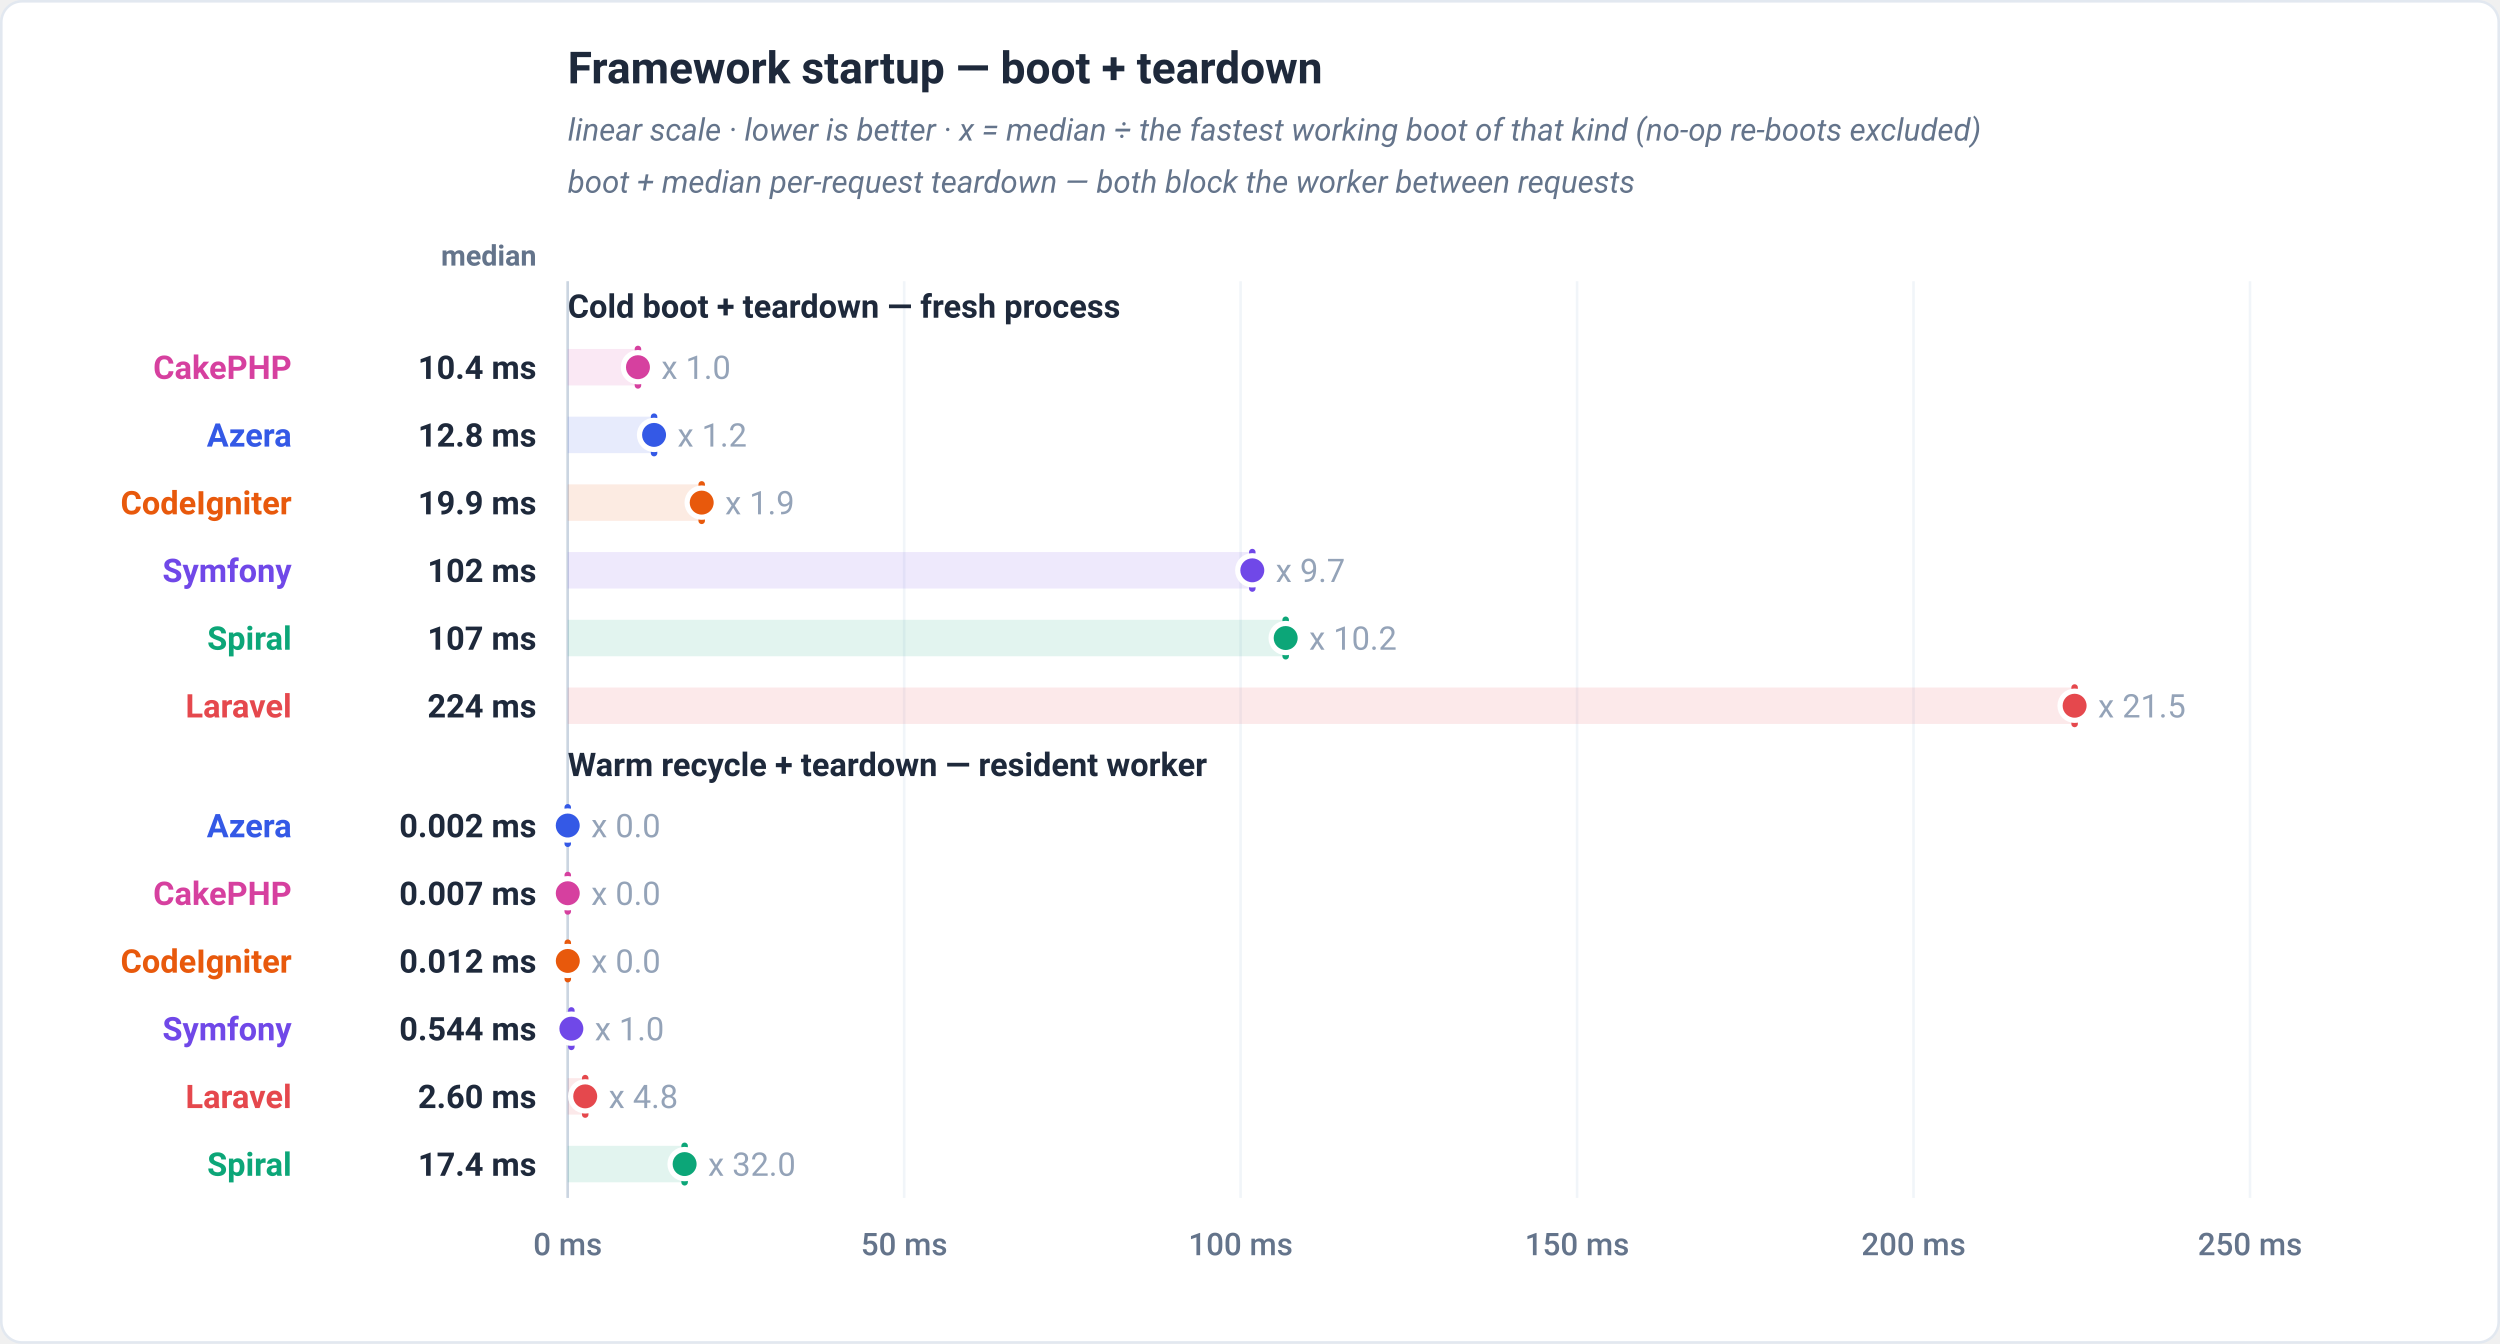
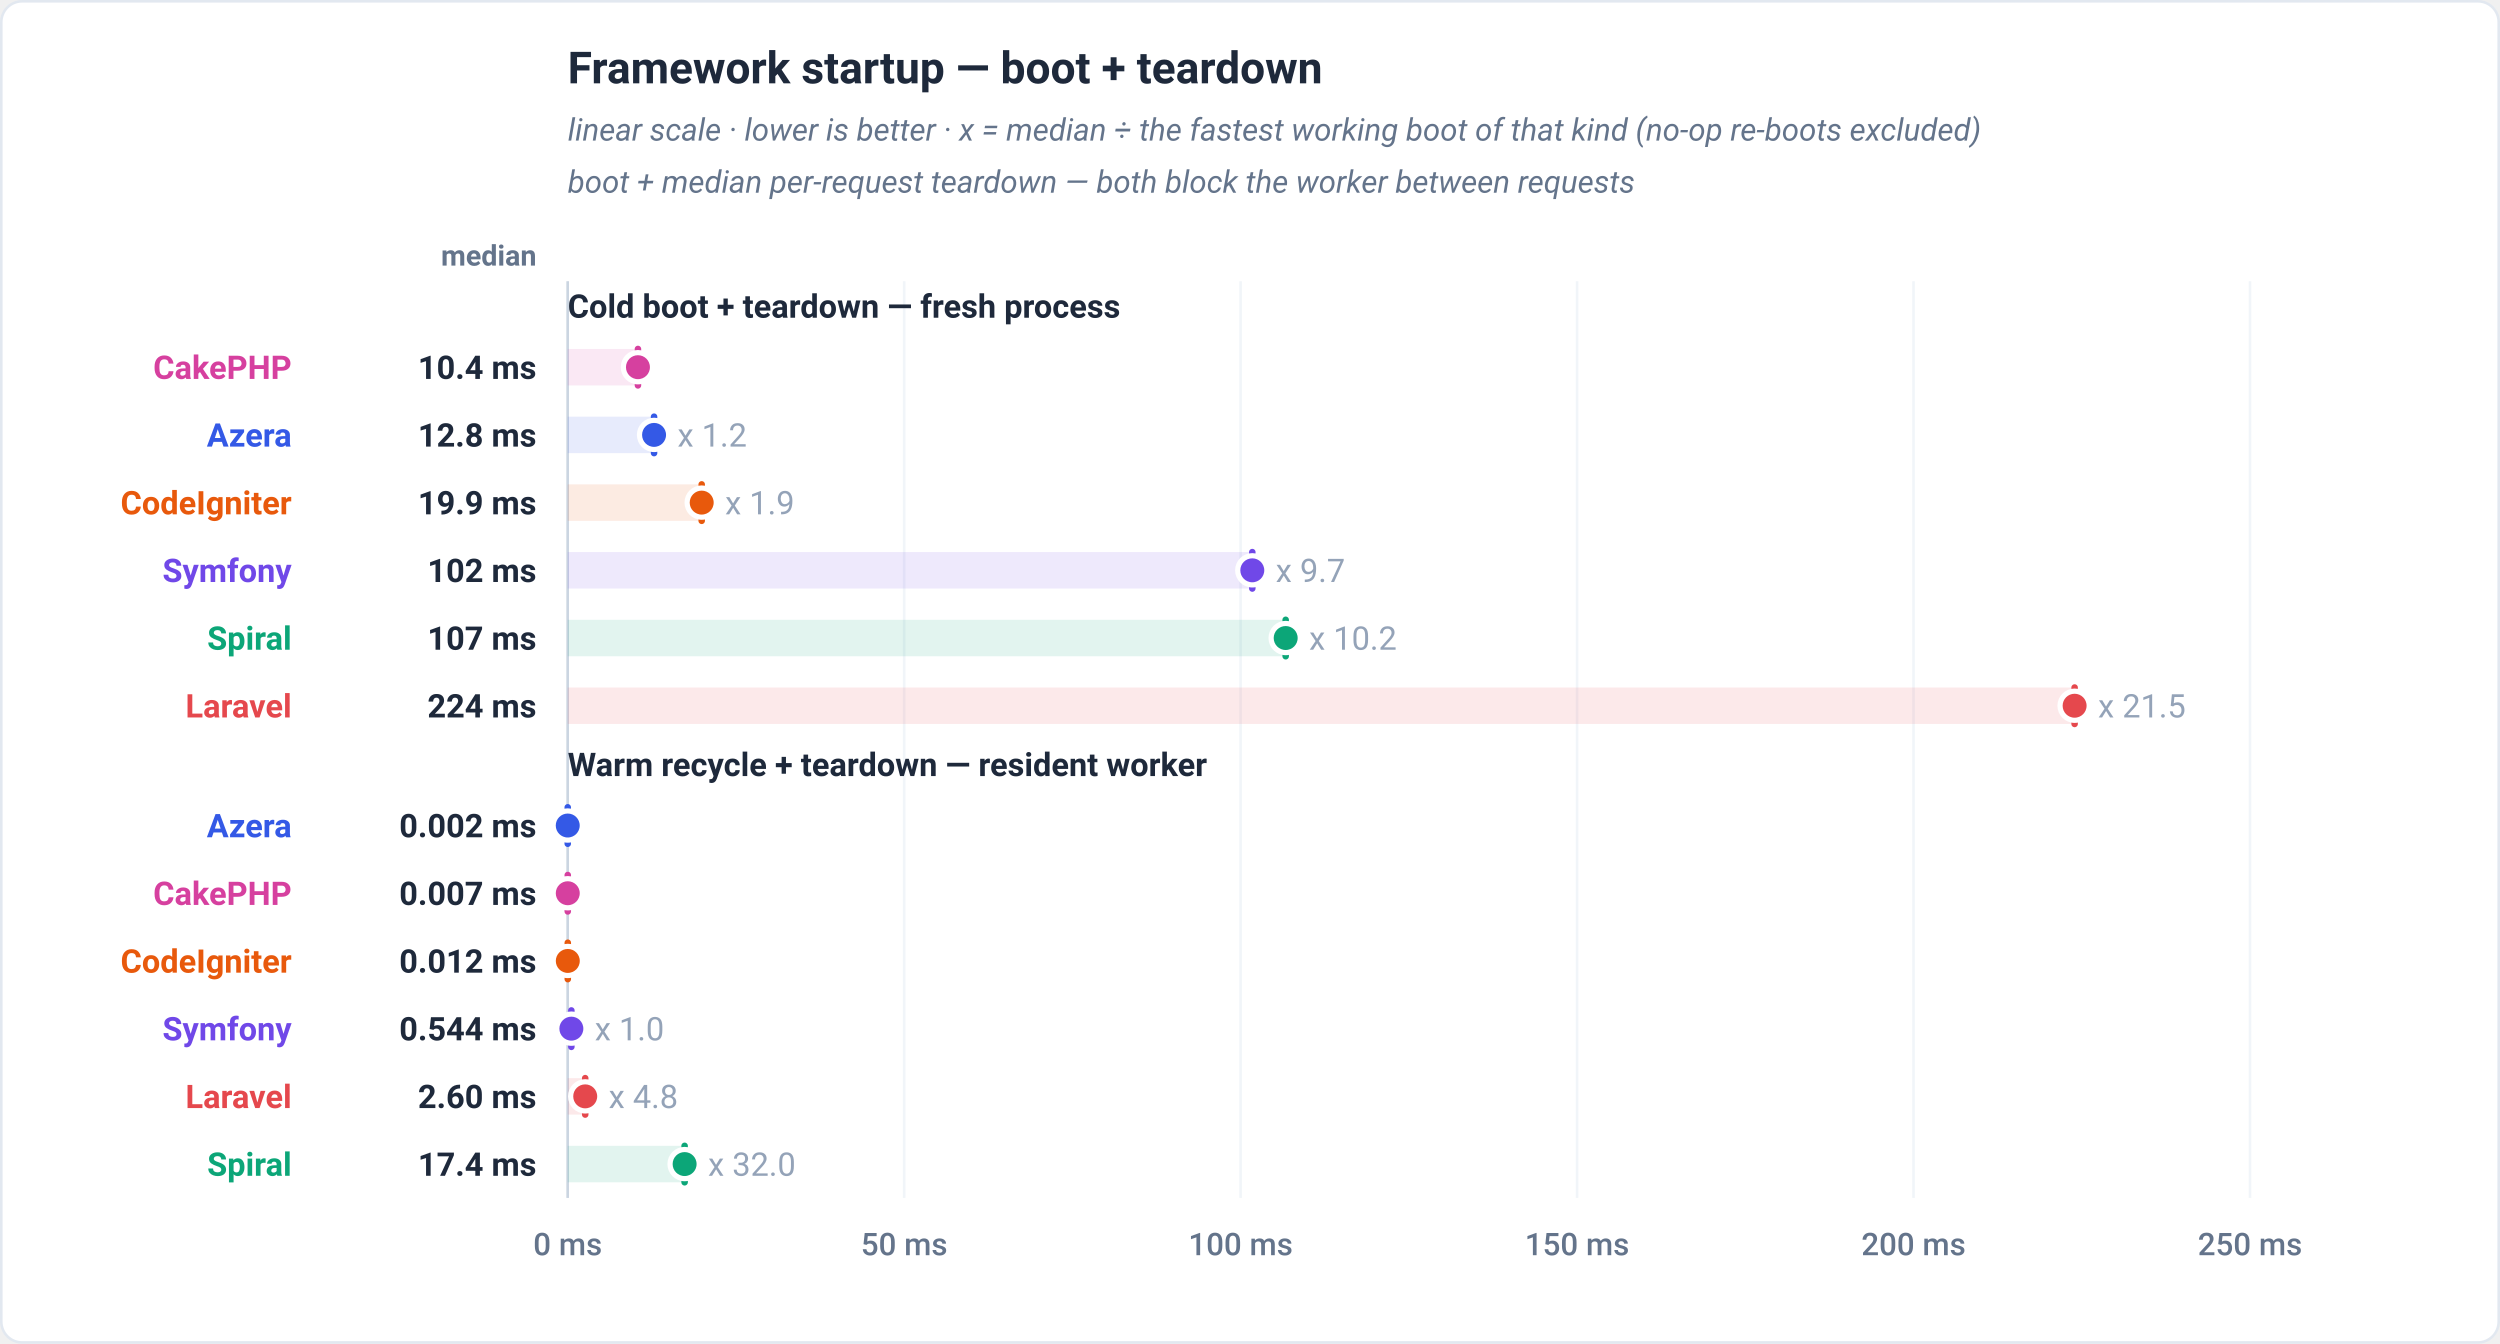
<svg xmlns="http://www.w3.org/2000/svg" viewBox="0 0 960 516" width="960" height="516" role="img" font-family="-apple-system,BlinkMacSystemFont,'Segoe UI',Roboto,Helvetica,Arial,sans-serif">
  <rect x="0.5" y="0.5" width="959" height="515" rx="8" fill="#ffffff" stroke="#e2e8f0" />
  <text x="218" y="32" font-family="-apple-system,BlinkMacSystemFont,'Segoe UI',Roboto,Helvetica,Arial,sans-serif" font-size="17" font-weight="700" fill="#1e293b" text-anchor="start">Framework startup — boot + teardown</text>
  <text x="218" y="54" font-family="-apple-system,BlinkMacSystemFont,'Segoe UI',Roboto,Helvetica,Arial,sans-serif" font-size="12" font-weight="400" fill="#64748b" text-anchor="start" font-style="italic">linear scale · lower is better · x = median ÷ the fastest working boot of that kind (no-op re-boots excluded)</text>
  <text x="218" y="74" font-family="-apple-system,BlinkMacSystemFont,'Segoe UI',Roboto,Helvetica,Arial,sans-serif" font-size="12" font-weight="400" fill="#64748b" text-anchor="start" font-style="italic">boot + median per-request teardown — both block the worker between requests</text>
  <text x="206" y="102" font-family="-apple-system,BlinkMacSystemFont,'Segoe UI',Roboto,Helvetica,Arial,sans-serif" font-size="11" font-weight="600" fill="#64748b" text-anchor="end">median</text>
  <line x1="218" y1="108" x2="218" y2="460" stroke="#f1f5f9" stroke-width="1" />
  <text x="218" y="482" font-family="-apple-system,BlinkMacSystemFont,'Segoe UI',Roboto,Helvetica,Arial,sans-serif" font-size="12" font-weight="500" fill="#64748b" text-anchor="middle">0 ms</text>
  <line x1="347.2" y1="108" x2="347.2" y2="460" stroke="#f1f5f9" stroke-width="1" />
  <text x="347.2" y="482" font-family="-apple-system,BlinkMacSystemFont,'Segoe UI',Roboto,Helvetica,Arial,sans-serif" font-size="12" font-weight="500" fill="#64748b" text-anchor="middle">50 ms</text>
  <line x1="476.4" y1="108" x2="476.4" y2="460" stroke="#f1f5f9" stroke-width="1" />
  <text x="476.4" y="482" font-family="-apple-system,BlinkMacSystemFont,'Segoe UI',Roboto,Helvetica,Arial,sans-serif" font-size="12" font-weight="500" fill="#64748b" text-anchor="middle">100 ms</text>
  <line x1="605.6" y1="108" x2="605.6" y2="460" stroke="#f1f5f9" stroke-width="1" />
  <text x="605.6" y="482" font-family="-apple-system,BlinkMacSystemFont,'Segoe UI',Roboto,Helvetica,Arial,sans-serif" font-size="12" font-weight="500" fill="#64748b" text-anchor="middle">150 ms</text>
  <line x1="734.8" y1="108" x2="734.8" y2="460" stroke="#f1f5f9" stroke-width="1" />
  <text x="734.8" y="482" font-family="-apple-system,BlinkMacSystemFont,'Segoe UI',Roboto,Helvetica,Arial,sans-serif" font-size="12" font-weight="500" fill="#64748b" text-anchor="middle">200 ms</text>
  <line x1="864" y1="108" x2="864" y2="460" stroke="#f1f5f9" stroke-width="1" />
  <text x="864" y="482" font-family="-apple-system,BlinkMacSystemFont,'Segoe UI',Roboto,Helvetica,Arial,sans-serif" font-size="12" font-weight="500" fill="#64748b" text-anchor="middle">250 ms</text>
  <line x1="218" y1="108" x2="218" y2="460" stroke="#cbd5e1" stroke-width="1" />
  <text x="218" y="122" font-family="-apple-system,BlinkMacSystemFont,'Segoe UI',Roboto,Helvetica,Arial,sans-serif" font-size="12.5" font-weight="700" fill="#1e293b" text-anchor="start">Cold boot + teardown — fresh process</text>
  <rect x="218" y="134" width="26.97" height="14" fill="#d6409f" fill-opacity="0.12" />
  <line x1="244.97" y1="141" x2="244.97" y2="141" stroke="#d6409f" stroke-width="2.5" stroke-linecap="round" opacity="0.5" />
  <line x1="244.97" y1="134" x2="244.97" y2="148" stroke="#d6409f" stroke-width="2.5" stroke-linecap="round" />
  <circle cx="244.97" cy="141" r="5.6" fill="#d6409f" stroke="#ffffff" stroke-width="2" />
-   <text x="253.97" y="145.5" font-family="-apple-system,BlinkMacSystemFont,'Segoe UI',Roboto,Helvetica,Arial,sans-serif" font-size="12.5" font-weight="400" fill="#94a3b8" text-anchor="start" stroke="#ffffff" stroke-width="3" paint-order="stroke" stroke-linejoin="round">x 1.0</text>
  <text x="112" y="145.5" font-family="-apple-system,BlinkMacSystemFont,'Segoe UI',Roboto,Helvetica,Arial,sans-serif" font-size="12.5" font-weight="700" fill="#d6409f" text-anchor="end">CakePHP</text>
  <text x="206" y="145.5" font-family="-apple-system,BlinkMacSystemFont,'Segoe UI',Roboto,Helvetica,Arial,sans-serif" font-size="12.5" font-weight="700" fill="#1e293b" text-anchor="end">10.4 ms</text>
  <rect x="218" y="160" width="33.16" height="14" fill="#3459e6" fill-opacity="0.12" />
  <line x1="251.16" y1="167" x2="251.16" y2="167" stroke="#3459e6" stroke-width="2.5" stroke-linecap="round" opacity="0.5" />
  <line x1="251.16" y1="160" x2="251.16" y2="174" stroke="#3459e6" stroke-width="2.5" stroke-linecap="round" />
  <circle cx="251.16" cy="167" r="5.6" fill="#3459e6" stroke="#ffffff" stroke-width="2" />
  <text x="260.16" y="171.5" font-family="-apple-system,BlinkMacSystemFont,'Segoe UI',Roboto,Helvetica,Arial,sans-serif" font-size="12.5" font-weight="400" fill="#94a3b8" text-anchor="start" stroke="#ffffff" stroke-width="3" paint-order="stroke" stroke-linejoin="round">x 1.2</text>
  <text x="112" y="171.5" font-family="-apple-system,BlinkMacSystemFont,'Segoe UI',Roboto,Helvetica,Arial,sans-serif" font-size="12.5" font-weight="700" fill="#3459e6" text-anchor="end">Azera</text>
  <text x="206" y="171.5" font-family="-apple-system,BlinkMacSystemFont,'Segoe UI',Roboto,Helvetica,Arial,sans-serif" font-size="12.5" font-weight="700" fill="#1e293b" text-anchor="end">12.8 ms</text>
  <rect x="218" y="186" width="51.45" height="14" fill="#e8590c" fill-opacity="0.12" />
  <line x1="269.45" y1="193" x2="269.45" y2="193" stroke="#e8590c" stroke-width="2.5" stroke-linecap="round" opacity="0.5" />
  <line x1="269.45" y1="186" x2="269.45" y2="200" stroke="#e8590c" stroke-width="2.5" stroke-linecap="round" />
  <circle cx="269.45" cy="193" r="5.6" fill="#e8590c" stroke="#ffffff" stroke-width="2" />
  <text x="278.45" y="197.5" font-family="-apple-system,BlinkMacSystemFont,'Segoe UI',Roboto,Helvetica,Arial,sans-serif" font-size="12.5" font-weight="400" fill="#94a3b8" text-anchor="start" stroke="#ffffff" stroke-width="3" paint-order="stroke" stroke-linejoin="round">x 1.9</text>
  <text x="112" y="197.5" font-family="-apple-system,BlinkMacSystemFont,'Segoe UI',Roboto,Helvetica,Arial,sans-serif" font-size="12.5" font-weight="700" fill="#e8590c" text-anchor="end">CodeIgniter</text>
  <text x="206" y="197.5" font-family="-apple-system,BlinkMacSystemFont,'Segoe UI',Roboto,Helvetica,Arial,sans-serif" font-size="12.5" font-weight="700" fill="#1e293b" text-anchor="end">19.9 ms</text>
  <rect x="218" y="212" width="262.88" height="14" fill="#7048e8" fill-opacity="0.12" />
  <line x1="480.88" y1="219" x2="480.88" y2="219" stroke="#7048e8" stroke-width="2.5" stroke-linecap="round" opacity="0.5" />
  <line x1="480.88" y1="212" x2="480.88" y2="226" stroke="#7048e8" stroke-width="2.5" stroke-linecap="round" />
  <circle cx="480.88" cy="219" r="5.6" fill="#7048e8" stroke="#ffffff" stroke-width="2" />
  <text x="489.88" y="223.5" font-family="-apple-system,BlinkMacSystemFont,'Segoe UI',Roboto,Helvetica,Arial,sans-serif" font-size="12.5" font-weight="400" fill="#94a3b8" text-anchor="start" stroke="#ffffff" stroke-width="3" paint-order="stroke" stroke-linejoin="round">x 9.7</text>
  <text x="112" y="223.5" font-family="-apple-system,BlinkMacSystemFont,'Segoe UI',Roboto,Helvetica,Arial,sans-serif" font-size="12.5" font-weight="700" fill="#7048e8" text-anchor="end">Symfony</text>
  <text x="206" y="223.5" font-family="-apple-system,BlinkMacSystemFont,'Segoe UI',Roboto,Helvetica,Arial,sans-serif" font-size="12.5" font-weight="700" fill="#1e293b" text-anchor="end">102 ms</text>
  <rect x="218" y="238" width="275.7" height="14" fill="#0ca678" fill-opacity="0.12" />
  <line x1="493.7" y1="245" x2="493.7" y2="245" stroke="#0ca678" stroke-width="2.5" stroke-linecap="round" opacity="0.5" />
  <line x1="493.7" y1="238" x2="493.7" y2="252" stroke="#0ca678" stroke-width="2.5" stroke-linecap="round" />
  <circle cx="493.7" cy="245" r="5.6" fill="#0ca678" stroke="#ffffff" stroke-width="2" />
  <text x="502.7" y="249.5" font-family="-apple-system,BlinkMacSystemFont,'Segoe UI',Roboto,Helvetica,Arial,sans-serif" font-size="12.5" font-weight="400" fill="#94a3b8" text-anchor="start" stroke="#ffffff" stroke-width="3" paint-order="stroke" stroke-linejoin="round">x 10.2</text>
  <text x="112" y="249.5" font-family="-apple-system,BlinkMacSystemFont,'Segoe UI',Roboto,Helvetica,Arial,sans-serif" font-size="12.5" font-weight="700" fill="#0ca678" text-anchor="end">Spiral</text>
  <text x="206" y="249.5" font-family="-apple-system,BlinkMacSystemFont,'Segoe UI',Roboto,Helvetica,Arial,sans-serif" font-size="12.5" font-weight="700" fill="#1e293b" text-anchor="end">107 ms</text>
  <rect x="218" y="264" width="578.65" height="14" fill="#e5484d" fill-opacity="0.12" />
  <line x1="796.65" y1="271" x2="796.65" y2="271" stroke="#e5484d" stroke-width="2.5" stroke-linecap="round" opacity="0.5" />
  <line x1="796.65" y1="264" x2="796.65" y2="278" stroke="#e5484d" stroke-width="2.5" stroke-linecap="round" />
  <circle cx="796.65" cy="271" r="5.6" fill="#e5484d" stroke="#ffffff" stroke-width="2" />
  <text x="805.65" y="275.5" font-family="-apple-system,BlinkMacSystemFont,'Segoe UI',Roboto,Helvetica,Arial,sans-serif" font-size="12.5" font-weight="400" fill="#94a3b8" text-anchor="start" stroke="#ffffff" stroke-width="3" paint-order="stroke" stroke-linejoin="round">x 21.5</text>
  <text x="112" y="275.5" font-family="-apple-system,BlinkMacSystemFont,'Segoe UI',Roboto,Helvetica,Arial,sans-serif" font-size="12.5" font-weight="700" fill="#e5484d" text-anchor="end">Laravel</text>
  <text x="206" y="275.5" font-family="-apple-system,BlinkMacSystemFont,'Segoe UI',Roboto,Helvetica,Arial,sans-serif" font-size="12.5" font-weight="700" fill="#1e293b" text-anchor="end">224 ms</text>
  <text x="218" y="298" font-family="-apple-system,BlinkMacSystemFont,'Segoe UI',Roboto,Helvetica,Arial,sans-serif" font-size="12.5" font-weight="700" fill="#1e293b" text-anchor="start">Warm recycle + teardown — resident worker</text>
  <rect x="218" y="310" width="0.01" height="14" fill="#3459e6" fill-opacity="0.12" />
  <line x1="218.01" y1="317" x2="218.01" y2="317" stroke="#3459e6" stroke-width="2.5" stroke-linecap="round" opacity="0.5" />
  <line x1="218.01" y1="310" x2="218.01" y2="324" stroke="#3459e6" stroke-width="2.5" stroke-linecap="round" />
  <circle cx="218.01" cy="317" r="5.6" fill="#3459e6" stroke="#ffffff" stroke-width="2" />
-   <text x="227.01" y="321.5" font-family="-apple-system,BlinkMacSystemFont,'Segoe UI',Roboto,Helvetica,Arial,sans-serif" font-size="12.5" font-weight="400" fill="#94a3b8" text-anchor="start" stroke="#ffffff" stroke-width="3" paint-order="stroke" stroke-linejoin="round">x 0.0</text>
  <text x="112" y="321.5" font-family="-apple-system,BlinkMacSystemFont,'Segoe UI',Roboto,Helvetica,Arial,sans-serif" font-size="12.5" font-weight="700" fill="#3459e6" text-anchor="end">Azera</text>
  <text x="206" y="321.5" font-family="-apple-system,BlinkMacSystemFont,'Segoe UI',Roboto,Helvetica,Arial,sans-serif" font-size="12.5" font-weight="700" fill="#1e293b" text-anchor="end">0.002 ms</text>
  <rect x="218" y="336" width="0.02" height="14" fill="#d6409f" fill-opacity="0.12" />
  <line x1="218.02" y1="343" x2="218.02" y2="343" stroke="#d6409f" stroke-width="2.5" stroke-linecap="round" opacity="0.5" />
  <line x1="218.02" y1="336" x2="218.02" y2="350" stroke="#d6409f" stroke-width="2.5" stroke-linecap="round" />
  <circle cx="218.02" cy="343" r="5.6" fill="#d6409f" stroke="#ffffff" stroke-width="2" />
-   <text x="227.02" y="347.5" font-family="-apple-system,BlinkMacSystemFont,'Segoe UI',Roboto,Helvetica,Arial,sans-serif" font-size="12.5" font-weight="400" fill="#94a3b8" text-anchor="start" stroke="#ffffff" stroke-width="3" paint-order="stroke" stroke-linejoin="round">x 0.0</text>
  <text x="112" y="347.5" font-family="-apple-system,BlinkMacSystemFont,'Segoe UI',Roboto,Helvetica,Arial,sans-serif" font-size="12.5" font-weight="700" fill="#d6409f" text-anchor="end">CakePHP</text>
  <text x="206" y="347.5" font-family="-apple-system,BlinkMacSystemFont,'Segoe UI',Roboto,Helvetica,Arial,sans-serif" font-size="12.5" font-weight="700" fill="#1e293b" text-anchor="end">0.007 ms</text>
  <rect x="218" y="362" width="0.03" height="14" fill="#e8590c" fill-opacity="0.12" />
  <line x1="218.03" y1="369" x2="218.03" y2="369" stroke="#e8590c" stroke-width="2.5" stroke-linecap="round" opacity="0.5" />
  <line x1="218.03" y1="362" x2="218.03" y2="376" stroke="#e8590c" stroke-width="2.5" stroke-linecap="round" />
  <circle cx="218.03" cy="369" r="5.6" fill="#e8590c" stroke="#ffffff" stroke-width="2" />
-   <text x="227.03" y="373.5" font-family="-apple-system,BlinkMacSystemFont,'Segoe UI',Roboto,Helvetica,Arial,sans-serif" font-size="12.5" font-weight="400" fill="#94a3b8" text-anchor="start" stroke="#ffffff" stroke-width="3" paint-order="stroke" stroke-linejoin="round">x 0.0</text>
  <text x="112" y="373.5" font-family="-apple-system,BlinkMacSystemFont,'Segoe UI',Roboto,Helvetica,Arial,sans-serif" font-size="12.5" font-weight="700" fill="#e8590c" text-anchor="end">CodeIgniter</text>
  <text x="206" y="373.5" font-family="-apple-system,BlinkMacSystemFont,'Segoe UI',Roboto,Helvetica,Arial,sans-serif" font-size="12.5" font-weight="700" fill="#1e293b" text-anchor="end">0.012 ms</text>
  <rect x="218" y="388" width="1.4" height="14" fill="#7048e8" fill-opacity="0.12" />
  <line x1="219.4" y1="395" x2="219.4" y2="395" stroke="#7048e8" stroke-width="2.5" stroke-linecap="round" opacity="0.5" />
  <line x1="219.4" y1="388" x2="219.4" y2="402" stroke="#7048e8" stroke-width="2.5" stroke-linecap="round" />
  <circle cx="219.4" cy="395" r="5.6" fill="#7048e8" stroke="#ffffff" stroke-width="2" />
  <text x="228.4" y="399.5" font-family="-apple-system,BlinkMacSystemFont,'Segoe UI',Roboto,Helvetica,Arial,sans-serif" font-size="12.5" font-weight="400" fill="#94a3b8" text-anchor="start" stroke="#ffffff" stroke-width="3" paint-order="stroke" stroke-linejoin="round">x 1.0</text>
  <text x="112" y="399.5" font-family="-apple-system,BlinkMacSystemFont,'Segoe UI',Roboto,Helvetica,Arial,sans-serif" font-size="12.5" font-weight="700" fill="#7048e8" text-anchor="end">Symfony</text>
  <text x="206" y="399.5" font-family="-apple-system,BlinkMacSystemFont,'Segoe UI',Roboto,Helvetica,Arial,sans-serif" font-size="12.5" font-weight="700" fill="#1e293b" text-anchor="end">0.544 ms</text>
  <rect x="218" y="414" width="6.72" height="14" fill="#e5484d" fill-opacity="0.12" />
  <line x1="224.72" y1="421" x2="224.72" y2="421" stroke="#e5484d" stroke-width="2.5" stroke-linecap="round" opacity="0.5" />
  <line x1="224.72" y1="414" x2="224.72" y2="428" stroke="#e5484d" stroke-width="2.5" stroke-linecap="round" />
  <circle cx="224.72" cy="421" r="5.6" fill="#e5484d" stroke="#ffffff" stroke-width="2" />
  <text x="233.72" y="425.5" font-family="-apple-system,BlinkMacSystemFont,'Segoe UI',Roboto,Helvetica,Arial,sans-serif" font-size="12.5" font-weight="400" fill="#94a3b8" text-anchor="start" stroke="#ffffff" stroke-width="3" paint-order="stroke" stroke-linejoin="round">x 4.8</text>
  <text x="112" y="425.5" font-family="-apple-system,BlinkMacSystemFont,'Segoe UI',Roboto,Helvetica,Arial,sans-serif" font-size="12.5" font-weight="700" fill="#e5484d" text-anchor="end">Laravel</text>
  <text x="206" y="425.5" font-family="-apple-system,BlinkMacSystemFont,'Segoe UI',Roboto,Helvetica,Arial,sans-serif" font-size="12.5" font-weight="700" fill="#1e293b" text-anchor="end">2.60 ms</text>
  <rect x="218" y="440" width="44.89" height="14" fill="#0ca678" fill-opacity="0.12" />
  <line x1="262.89" y1="447" x2="262.89" y2="447" stroke="#0ca678" stroke-width="2.5" stroke-linecap="round" opacity="0.5" />
  <line x1="262.89" y1="440" x2="262.89" y2="454" stroke="#0ca678" stroke-width="2.5" stroke-linecap="round" />
  <circle cx="262.89" cy="447" r="5.6" fill="#0ca678" stroke="#ffffff" stroke-width="2" />
  <text x="271.89" y="451.5" font-family="-apple-system,BlinkMacSystemFont,'Segoe UI',Roboto,Helvetica,Arial,sans-serif" font-size="12.5" font-weight="400" fill="#94a3b8" text-anchor="start" stroke="#ffffff" stroke-width="3" paint-order="stroke" stroke-linejoin="round">x 32.0</text>
  <text x="112" y="451.5" font-family="-apple-system,BlinkMacSystemFont,'Segoe UI',Roboto,Helvetica,Arial,sans-serif" font-size="12.5" font-weight="700" fill="#0ca678" text-anchor="end">Spiral</text>
  <text x="206" y="451.5" font-family="-apple-system,BlinkMacSystemFont,'Segoe UI',Roboto,Helvetica,Arial,sans-serif" font-size="12.5" font-weight="700" fill="#1e293b" text-anchor="end">17.4 ms</text>
</svg>
